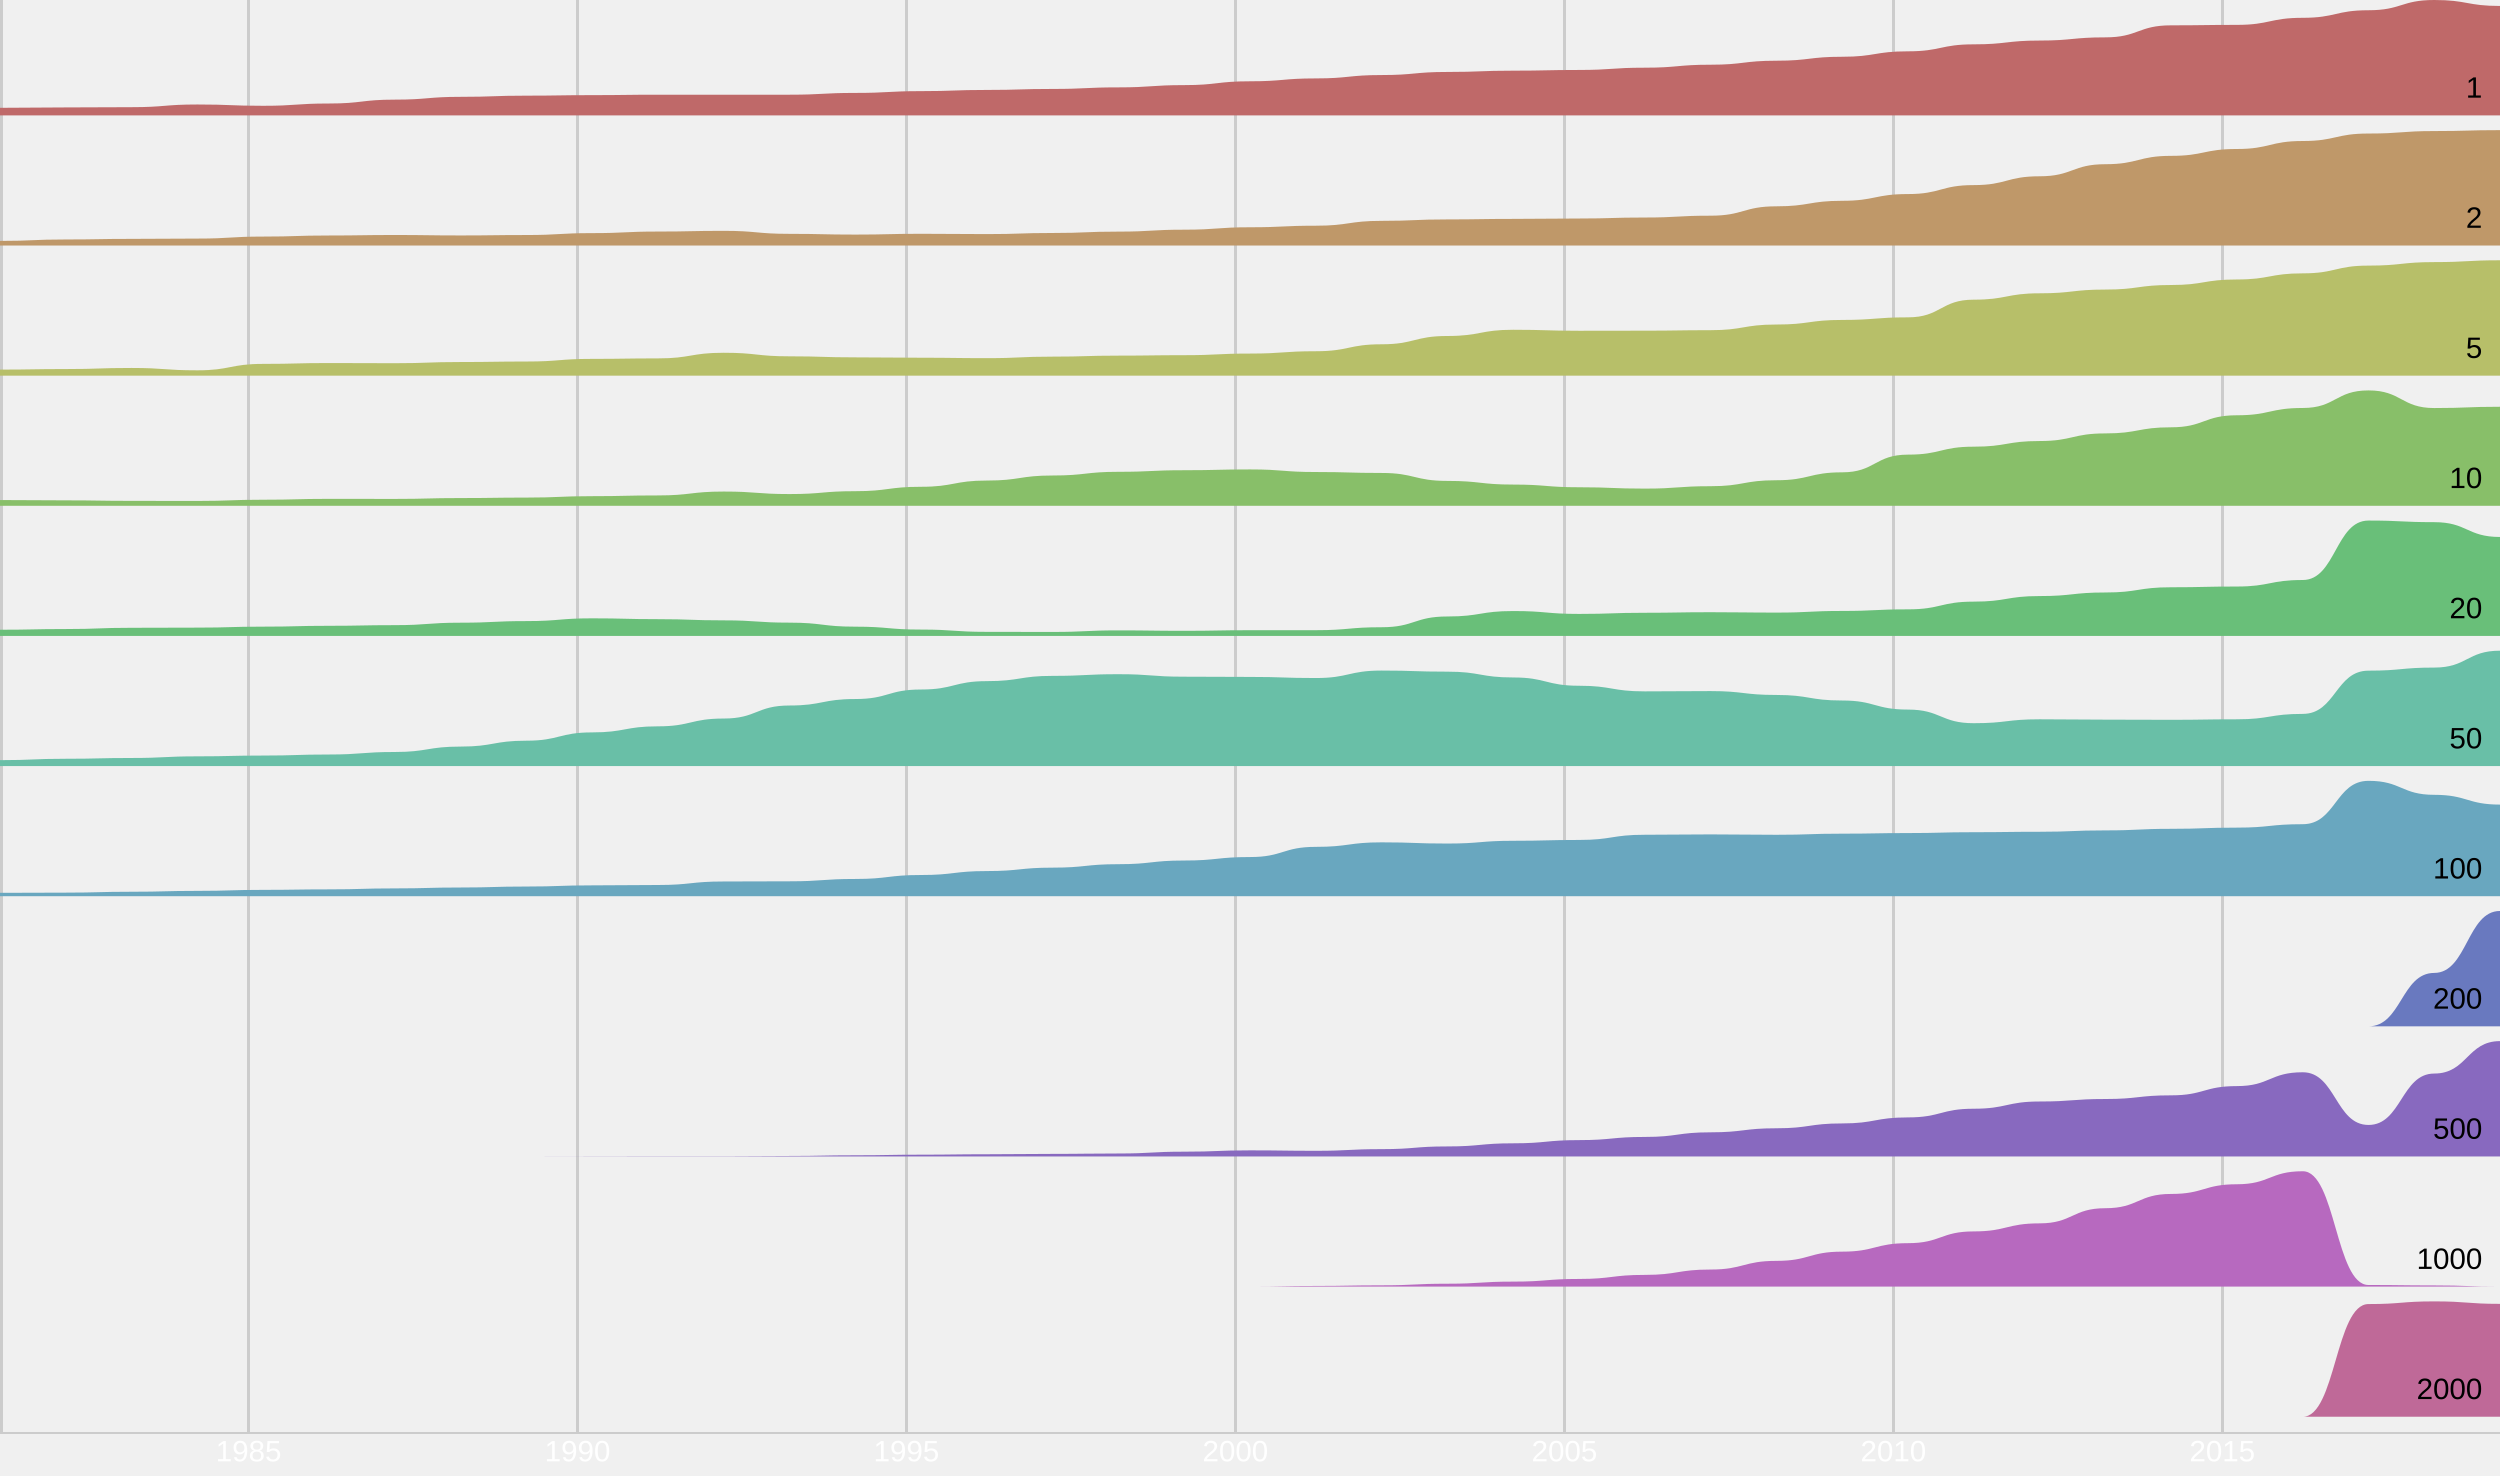
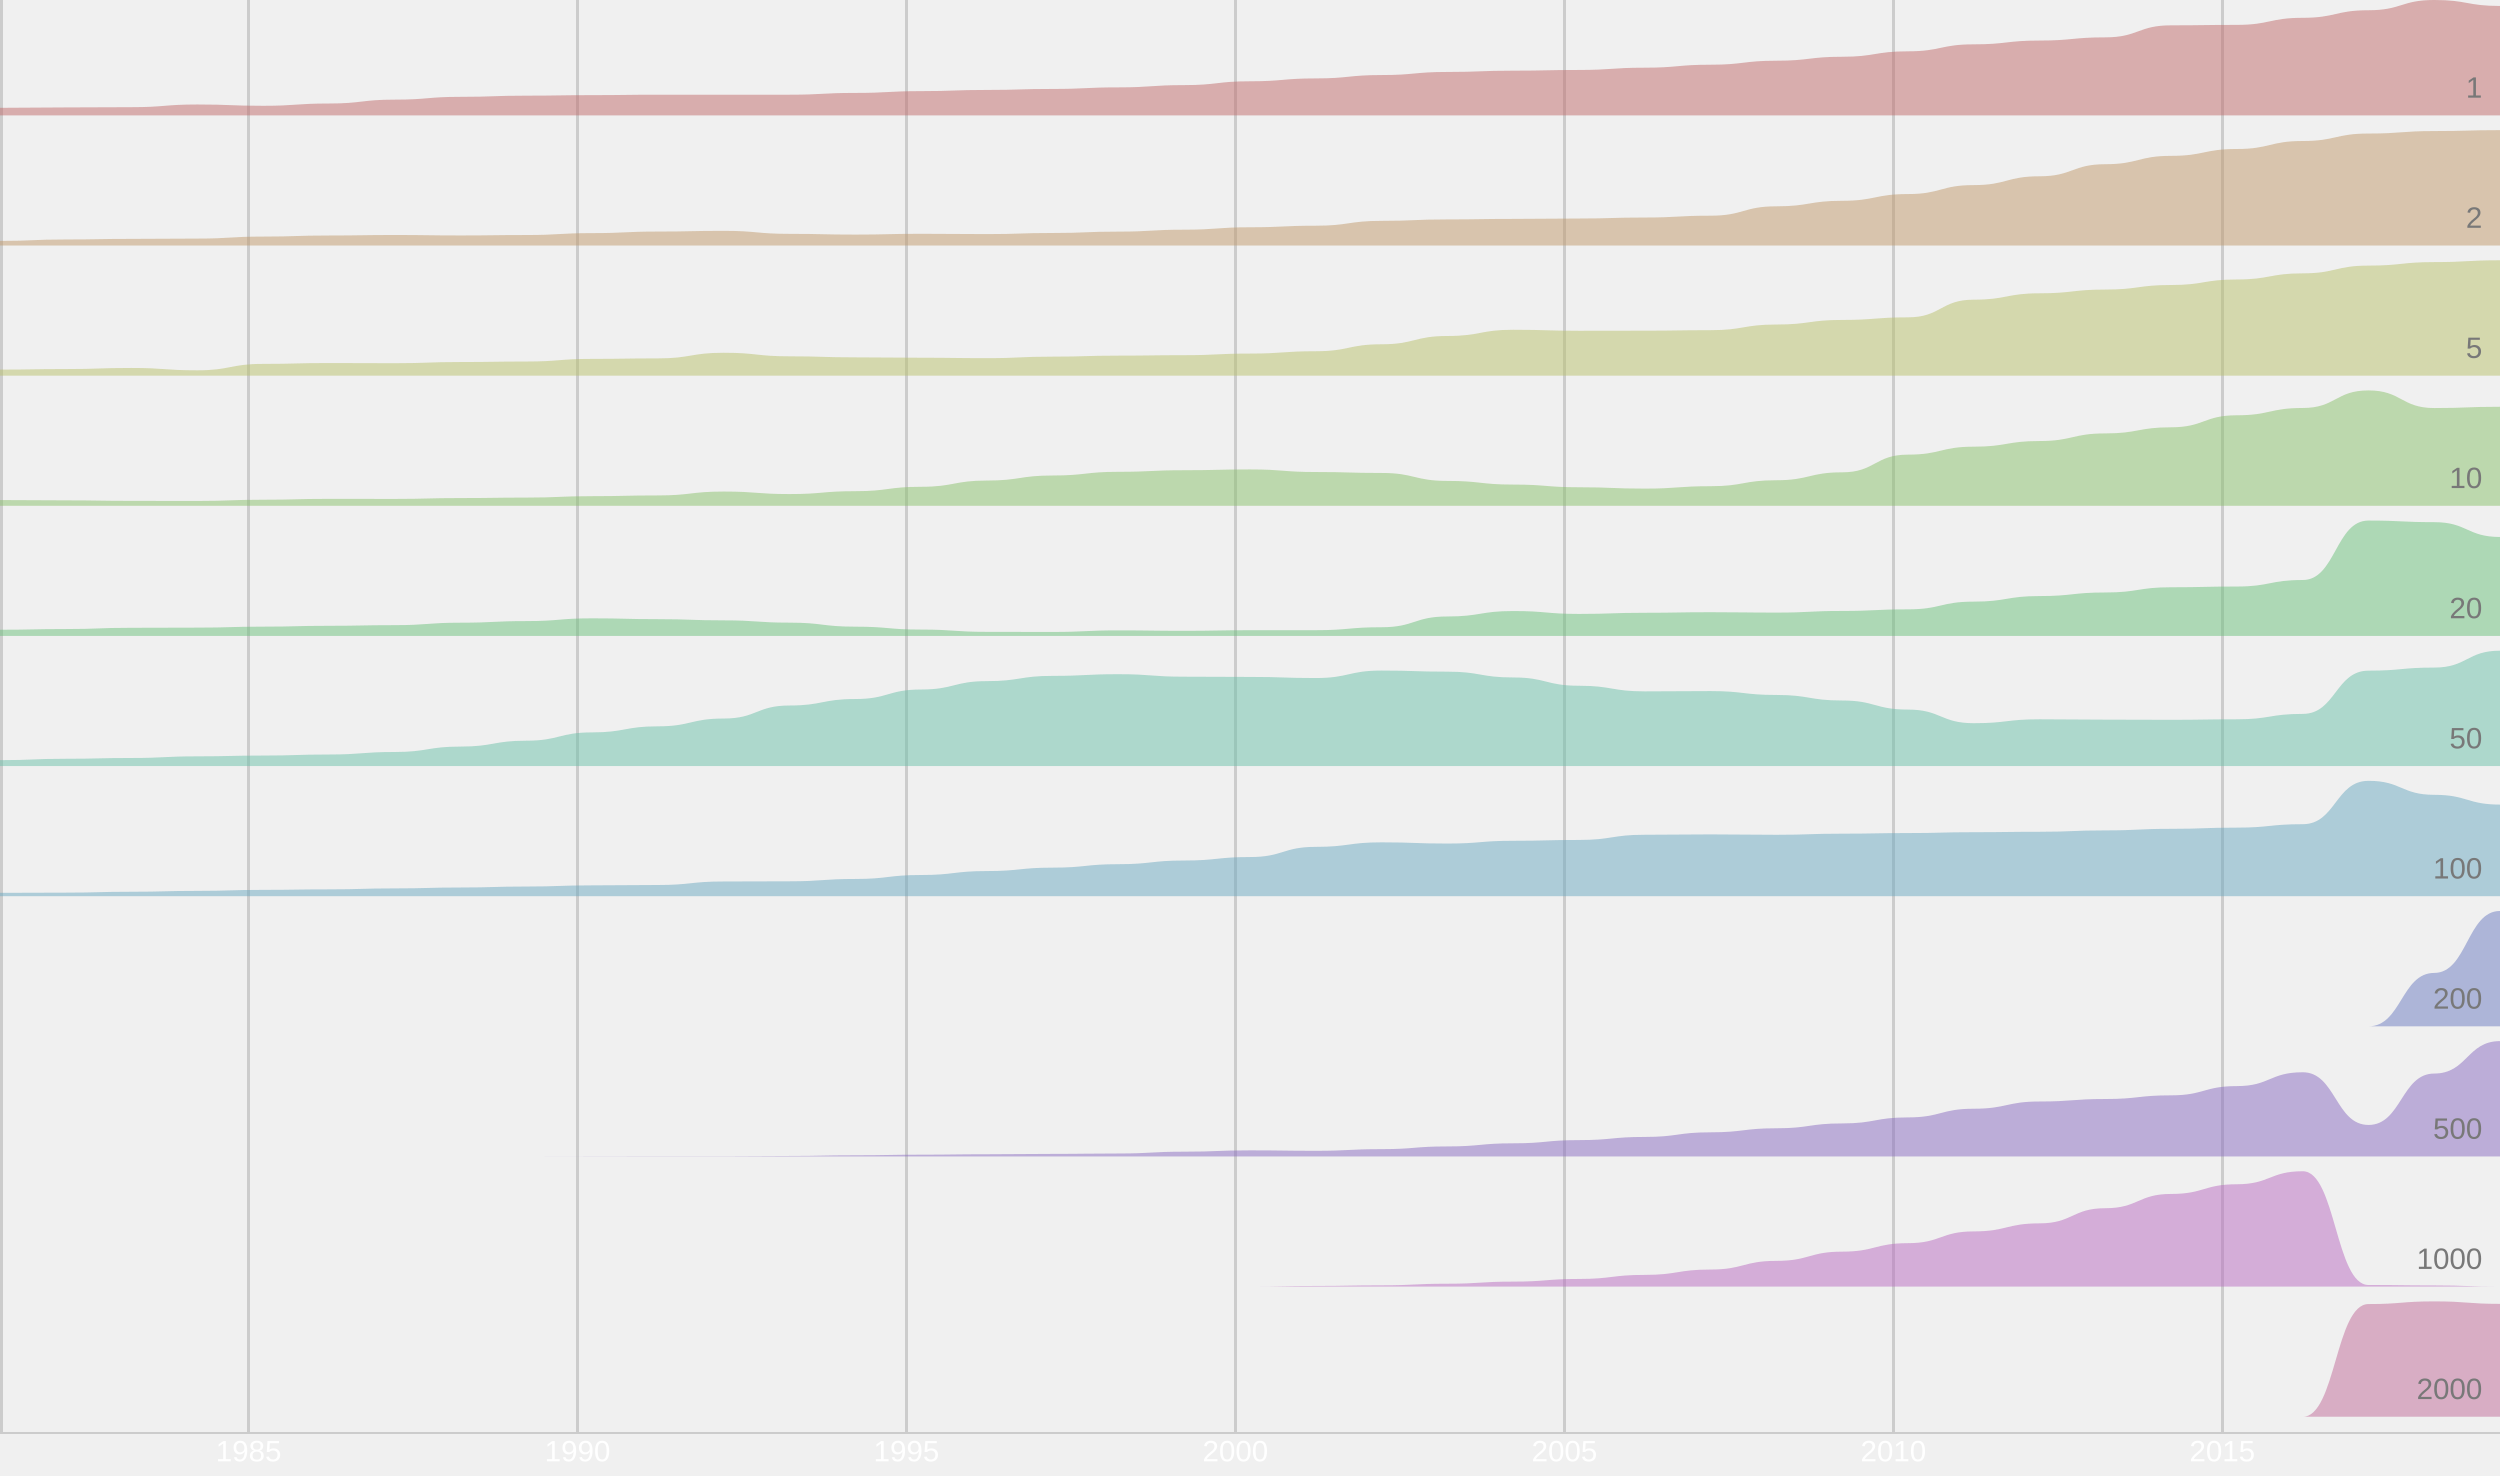
<svg xmlns="http://www.w3.org/2000/svg" width="847" height="500">
+   <style>
+     .flow{
+       opacity: 0.5;
+     }
+     .flow:hover{
+       opacity: 1 !important;
+     }
+   </style>
  <g class="x axis" transform="translate(0,485)" fill="none" font-size="10" font-family="sans-serif" text-anchor="middle" style="stroke-width: 1px; font-size: 10px; font-family: Arial, Helvetica;">
    <path class="domain" stroke="#fff" d="M0.5,-485V0.5H847.5V-485" style="shape-rendering: crispedges; fill: none; stroke: rgb(204, 204, 204);" />
    <g class="tick" opacity="1" transform="translate(84.22966,0)">
      <line stroke="#fff" y2="-485" style="shape-rendering: crispedges; fill: none; stroke: rgb(204, 204, 204);" />
      <text fill="#fff" y="3" dy="0.71em">1985</text>
    </g>
    <g class="tick" opacity="1" transform="translate(195.6658,0)">
      <line stroke="#fff" y2="-485" style="shape-rendering: crispedges; fill: none; stroke: rgb(204, 204, 204);" />
      <text fill="#fff" y="3" dy="0.71em">1990</text>
    </g>
    <g class="tick" opacity="1" transform="translate(307.1019,0)">
      <line stroke="#fff" y2="-485" style="shape-rendering: crispedges; fill: none; stroke: rgb(204, 204, 204);" />
      <text fill="#fff" y="3" dy="0.71em">1995</text>
    </g>
    <g class="tick" opacity="1" transform="translate(418.538,0)">
      <line stroke="#fff" y2="-485" style="shape-rendering: crispedges; fill: none; stroke: rgb(204, 204, 204);" />
      <text fill="#fff" y="3" dy="0.71em">2000</text>
    </g>
    <g class="tick" opacity="1" transform="translate(530.0352,0)">
      <line stroke="#fff" y2="-485" style="shape-rendering: crispedges; fill: none; stroke: rgb(204, 204, 204);" />
      <text fill="#fff" y="3" dy="0.71em">2005</text>
    </g>
    <g class="tick" opacity="1" transform="translate(641.4713,0)">
      <line stroke="#fff" y2="-485" style="shape-rendering: crispedges; fill: none; stroke: rgb(204, 204, 204);" />
      <text fill="#fff" y="3" dy="0.71em">2010</text>
    </g>
    <g class="tick" opacity="1" transform="translate(752.9075,0)">
      <line stroke="#fff" y2="-485" style="shape-rendering: crispedges; fill: none; stroke: rgb(204, 204, 204);" />
      <text fill="#fff" y="3" dy="0.71em">2015</text>
    </g>
  </g>
  <g class="flow" title="1" transform="translate(0,0)">
    <path class="area" d="M0,36.527C11.138,36.527,11.138,36.394,22.275,36.394C33.413,36.394,33.413,36.313,44.55,36.313C55.718,36.313,55.718,35.4,66.886,35.4C78.024,35.4,78.024,35.842,89.161,35.842C100.299,35.842,100.299,35.068,111.436,35.068C122.574,35.068,122.574,33.757,133.711,33.757C144.879,33.757,144.879,32.807,156.047,32.807C167.185,32.807,167.185,32.409,178.322,32.409C189.46,32.409,189.46,32.232,200.597,32.232C211.735,32.232,211.735,32.085,222.872,32.085C234.04,32.085,234.04,32.085,245.208,32.085C256.346,32.085,256.346,32.085,267.483,32.085C278.621,32.085,278.621,31.48,289.758,31.48C300.896,31.48,300.896,30.876,312.033,30.876C323.201,30.876,323.201,30.471,334.369,30.471C345.507,30.471,345.507,30.132,356.644,30.132C367.782,30.132,367.782,29.602,378.919,29.602C390.057,29.602,390.057,28.836,401.194,28.836C412.362,28.836,412.362,27.539,423.531,27.539C434.668,27.539,434.668,26.566,445.806,26.566C456.943,26.566,456.943,25.425,468.081,25.425C479.218,25.425,479.218,24.378,490.356,24.378C501.524,24.378,501.524,23.944,512.692,23.944C523.829,23.944,523.829,23.701,534.967,23.701C546.104,23.701,546.104,22.934,557.242,22.934C568.379,22.934,568.379,21.925,579.517,21.925C590.685,21.925,590.685,20.57,601.853,20.57C612.99,20.57,612.99,19.229,624.128,19.229C635.265,19.229,635.265,17.387,646.403,17.387C657.54,17.387,657.54,15.022,668.678,15.022C679.846,15.022,679.846,13.74,691.014,13.74C702.151,13.74,702.151,12.657,713.289,12.657C724.426,12.657,724.426,8.583,735.564,8.583C746.701,8.583,746.701,8.428,757.839,8.428C769.007,8.428,769.007,6.034,780.175,6.034C791.312,6.034,791.312,3.47,802.45,3.47C813.587,3.47,813.587,0,824.725,0C835.862,0,835.862,2.019,847,2.019L847,39.091C835.862,39.091,835.862,39.091,824.725,39.091C813.587,39.091,813.587,39.091,802.45,39.091C791.312,39.091,791.312,39.091,780.175,39.091C769.007,39.091,769.007,39.091,757.839,39.091C746.701,39.091,746.701,39.091,735.564,39.091C724.426,39.091,724.426,39.091,713.289,39.091C702.151,39.091,702.151,39.091,691.014,39.091C679.846,39.091,679.846,39.091,668.678,39.091C657.54,39.091,657.54,39.091,646.403,39.091C635.265,39.091,635.265,39.091,624.128,39.091C612.99,39.091,612.99,39.091,601.853,39.091C590.685,39.091,590.685,39.091,579.517,39.091C568.379,39.091,568.379,39.091,557.242,39.091C546.104,39.091,546.104,39.091,534.967,39.091C523.829,39.091,523.829,39.091,512.692,39.091C501.524,39.091,501.524,39.091,490.356,39.091C479.218,39.091,479.218,39.091,468.081,39.091C456.943,39.091,456.943,39.091,445.806,39.091C434.668,39.091,434.668,39.091,423.531,39.091C412.362,39.091,412.362,39.091,401.194,39.091C390.057,39.091,390.057,39.091,378.919,39.091C367.782,39.091,367.782,39.091,356.644,39.091C345.507,39.091,345.507,39.091,334.369,39.091C323.201,39.091,323.201,39.091,312.033,39.091C300.896,39.091,300.896,39.091,289.758,39.091C278.621,39.091,278.621,39.091,267.483,39.091C256.346,39.091,256.346,39.091,245.208,39.091C234.04,39.091,234.04,39.091,222.872,39.091C211.735,39.091,211.735,39.091,200.597,39.091C189.46,39.091,189.46,39.091,178.322,39.091C167.185,39.091,167.185,39.091,156.047,39.091C144.879,39.091,144.879,39.091,133.711,39.091C122.574,39.091,122.574,39.091,111.436,39.091C100.299,39.091,100.299,39.091,89.161,39.091C78.024,39.091,78.024,39.091,66.886,39.091C55.718,39.091,55.718,39.091,44.55,39.091C33.413,39.091,33.413,39.091,22.275,39.091C11.138,39.091,11.138,39.091,0,39.091Z" style="fill: rgb(191, 105, 105);" />
    <text x="841" y="33.091" style="font-size: 10px; fill: black; font-family: Arial, Helvetica; text-anchor: end;">1</text>
  </g>
  <g class="flow" title="2" transform="translate(0,44.09091)">
    <path class="area" d="M0,37.529C11.138,37.529,11.138,37.043,22.275,37.043C33.413,37.043,33.413,36.84,44.55,36.84C55.718,36.84,55.718,36.74,66.886,36.74C78.024,36.74,78.024,36.061,89.161,36.061C100.299,36.061,100.299,35.696,111.436,35.696C122.574,35.696,122.574,35.523,133.711,35.523C144.879,35.523,144.879,35.68,156.047,35.68C167.185,35.68,167.185,35.534,178.322,35.534C189.46,35.534,189.46,34.891,200.597,34.891C211.735,34.891,211.735,34.359,222.872,34.359C234.04,34.359,234.04,34.118,245.208,34.118C256.346,34.118,256.346,35.137,267.483,35.137C278.621,35.137,278.621,35.388,289.758,35.388C300.896,35.388,300.896,35.116,312.033,35.116C323.201,35.116,323.201,35.22,334.369,35.22C345.507,35.22,345.507,34.844,356.644,34.844C367.782,34.844,367.782,34.38,378.919,34.38C390.057,34.38,390.057,33.727,401.194,33.727C412.362,33.727,412.362,32.907,423.531,32.907C434.668,32.907,434.668,32.379,445.806,32.379C456.943,32.379,456.943,30.734,468.081,30.734C479.218,30.734,479.218,30.248,490.356,30.248C501.524,30.248,501.524,30.07,512.692,30.07C523.829,30.07,523.829,29.94,534.967,29.94C546.104,29.94,546.104,29.605,557.242,29.605C568.379,29.605,568.379,28.984,579.517,28.984C590.685,28.984,590.685,25.808,601.853,25.808C612.99,25.808,612.99,23.938,624.128,23.938C635.265,23.938,635.265,21.656,646.403,21.656C657.54,21.656,657.54,18.621,668.678,18.621C679.846,18.621,679.846,15.633,691.014,15.633C702.151,15.633,702.151,11.543,713.289,11.543C724.426,11.543,724.426,8.712,735.564,8.712C746.701,8.712,746.701,6.388,757.839,6.388C769.007,6.388,769.007,3.682,780.175,3.682C791.312,3.682,791.312,1.149,802.45,1.149C813.587,1.149,813.587,0.313,824.725,0.313C835.862,0.313,835.862,0,847,0L847,39.091C835.862,39.091,835.862,39.091,824.725,39.091C813.587,39.091,813.587,39.091,802.45,39.091C791.312,39.091,791.312,39.091,780.175,39.091C769.007,39.091,769.007,39.091,757.839,39.091C746.701,39.091,746.701,39.091,735.564,39.091C724.426,39.091,724.426,39.091,713.289,39.091C702.151,39.091,702.151,39.091,691.014,39.091C679.846,39.091,679.846,39.091,668.678,39.091C657.54,39.091,657.54,39.091,646.403,39.091C635.265,39.091,635.265,39.091,624.128,39.091C612.99,39.091,612.99,39.091,601.853,39.091C590.685,39.091,590.685,39.091,579.517,39.091C568.379,39.091,568.379,39.091,557.242,39.091C546.104,39.091,546.104,39.091,534.967,39.091C523.829,39.091,523.829,39.091,512.692,39.091C501.524,39.091,501.524,39.091,490.356,39.091C479.218,39.091,479.218,39.091,468.081,39.091C456.943,39.091,456.943,39.091,445.806,39.091C434.668,39.091,434.668,39.091,423.531,39.091C412.362,39.091,412.362,39.091,401.194,39.091C390.057,39.091,390.057,39.091,378.919,39.091C367.782,39.091,367.782,39.091,356.644,39.091C345.507,39.091,345.507,39.091,334.369,39.091C323.201,39.091,323.201,39.091,312.033,39.091C300.896,39.091,300.896,39.091,289.758,39.091C278.621,39.091,278.621,39.091,267.483,39.091C256.346,39.091,256.346,39.091,245.208,39.091C234.04,39.091,234.04,39.091,222.872,39.091C211.735,39.091,211.735,39.091,200.597,39.091C189.46,39.091,189.46,39.091,178.322,39.091C167.185,39.091,167.185,39.091,156.047,39.091C144.879,39.091,144.879,39.091,133.711,39.091C122.574,39.091,122.574,39.091,111.436,39.091C100.299,39.091,100.299,39.091,89.161,39.091C78.024,39.091,78.024,39.091,66.886,39.091C55.718,39.091,55.718,39.091,44.55,39.091C33.413,39.091,33.413,39.091,22.275,39.091C11.138,39.091,11.138,39.091,0,39.091Z" style="fill: rgb(191, 152, 105);" />
    <text x="841" y="33.091" style="font-size: 10px; fill: black; font-family: Arial, Helvetica; text-anchor: end;">2</text>
  </g>
  <g class="flow" title="5" transform="translate(0,88.18182)">
    <path class="area" d="M0,37.042C11.138,37.042,11.138,36.854,22.275,36.854C33.413,36.854,33.413,36.483,44.55,36.483C55.718,36.483,55.718,37.281,66.886,37.281C78.024,37.281,78.024,35.103,89.161,35.103C100.299,35.103,100.299,34.815,111.436,34.815C122.574,34.815,122.574,34.876,133.711,34.876C144.879,34.876,144.879,34.472,156.047,34.472C167.185,34.472,167.185,34.301,178.322,34.301C189.46,34.301,189.46,33.406,200.597,33.406C211.735,33.406,211.735,33.241,222.872,33.241C234.04,33.241,234.04,31.334,245.208,31.334C256.346,31.334,256.346,32.54,267.483,32.54C278.621,32.54,278.621,32.892,289.758,32.892C300.896,32.892,300.896,33.015,312.033,33.015C323.201,33.015,323.201,33.163,334.369,33.163C345.507,33.163,345.507,32.646,356.644,32.646C367.782,32.646,367.782,32.307,378.919,32.307C390.057,32.307,390.057,32.155,401.194,32.155C412.362,32.155,412.362,31.606,423.531,31.606C434.668,31.606,434.668,30.817,445.806,30.817C456.943,30.817,456.943,28.461,468.081,28.461C479.218,28.461,479.218,25.652,490.356,25.652C501.524,25.652,501.524,23.542,512.692,23.542C523.829,23.542,523.829,23.884,534.967,23.884C546.104,23.884,546.104,23.852,557.242,23.852C568.379,23.852,568.379,23.684,579.517,23.684C590.685,23.684,590.685,21.767,601.853,21.767C612.99,21.767,612.99,20.213,624.128,20.213C635.265,20.213,635.265,19.334,646.403,19.334C657.54,19.334,657.54,13.348,668.678,13.348C679.846,13.348,679.846,11.189,691.014,11.189C702.151,11.189,702.151,9.922,713.289,9.922C724.426,9.922,724.426,8.377,735.564,8.377C746.701,8.377,746.701,6.506,757.839,6.506C769.007,6.506,769.007,4.428,780.175,4.428C791.312,4.428,791.312,1.807,802.45,1.807C813.587,1.807,813.587,0.617,824.725,0.617C835.862,0.617,835.862,0,847,0L847,39.091C835.862,39.091,835.862,39.091,824.725,39.091C813.587,39.091,813.587,39.091,802.45,39.091C791.312,39.091,791.312,39.091,780.175,39.091C769.007,39.091,769.007,39.091,757.839,39.091C746.701,39.091,746.701,39.091,735.564,39.091C724.426,39.091,724.426,39.091,713.289,39.091C702.151,39.091,702.151,39.091,691.014,39.091C679.846,39.091,679.846,39.091,668.678,39.091C657.54,39.091,657.54,39.091,646.403,39.091C635.265,39.091,635.265,39.091,624.128,39.091C612.99,39.091,612.99,39.091,601.853,39.091C590.685,39.091,590.685,39.091,579.517,39.091C568.379,39.091,568.379,39.091,557.242,39.091C546.104,39.091,546.104,39.091,534.967,39.091C523.829,39.091,523.829,39.091,512.692,39.091C501.524,39.091,501.524,39.091,490.356,39.091C479.218,39.091,479.218,39.091,468.081,39.091C456.943,39.091,456.943,39.091,445.806,39.091C434.668,39.091,434.668,39.091,423.531,39.091C412.362,39.091,412.362,39.091,401.194,39.091C390.057,39.091,390.057,39.091,378.919,39.091C367.782,39.091,367.782,39.091,356.644,39.091C345.507,39.091,345.507,39.091,334.369,39.091C323.201,39.091,323.201,39.091,312.033,39.091C300.896,39.091,300.896,39.091,289.758,39.091C278.621,39.091,278.621,39.091,267.483,39.091C256.346,39.091,256.346,39.091,245.208,39.091C234.04,39.091,234.04,39.091,222.872,39.091C211.735,39.091,211.735,39.091,200.597,39.091C189.46,39.091,189.46,39.091,178.322,39.091C167.185,39.091,167.185,39.091,156.047,39.091C144.879,39.091,144.879,39.091,133.711,39.091C122.574,39.091,122.574,39.091,111.436,39.091C100.299,39.091,100.299,39.091,89.161,39.091C78.024,39.091,78.024,39.091,66.886,39.091C55.718,39.091,55.718,39.091,44.55,39.091C33.413,39.091,33.413,39.091,22.275,39.091C11.138,39.091,11.138,39.091,0,39.091Z" style="fill: rgb(183, 191, 105);" />
    <text x="841" y="33.091" style="font-size: 10px; fill: black; font-family: Arial, Helvetica; text-anchor: end;">5</text>
  </g>
  <g class="flow" title="10" transform="translate(0,132.2727)">
    <path class="area" d="M0,37.145C11.138,37.145,11.138,37.244,22.275,37.244C33.413,37.244,33.413,37.423,44.55,37.423C55.718,37.423,55.718,37.449,66.886,37.449C78.024,37.449,78.024,37.034,89.161,37.034C100.299,37.034,100.299,36.738,111.436,36.738C122.574,36.738,122.574,36.762,133.711,36.762C144.879,36.762,144.879,36.47,156.047,36.47C167.185,36.47,167.185,36.311,178.322,36.311C189.46,36.311,189.46,35.83,200.597,35.83C211.735,35.83,211.735,35.579,222.872,35.579C234.04,35.579,234.04,34.265,245.208,34.265C256.346,34.265,256.346,35.115,267.483,35.115C278.621,35.115,278.621,34.142,289.758,34.142C300.896,34.142,300.896,32.649,312.033,32.649C323.201,32.649,323.201,30.538,334.369,30.538C345.507,30.538,345.507,28.827,356.644,28.827C367.782,28.827,367.782,27.575,378.919,27.575C390.057,27.575,390.057,27.039,401.194,27.039C412.362,27.039,412.362,26.768,423.531,26.768C434.668,26.768,434.668,27.646,445.806,27.646C456.943,27.646,456.943,27.968,468.081,27.968C479.218,27.968,479.218,30.659,490.356,30.659C501.524,30.659,501.524,31.9,512.692,31.9C523.829,31.9,523.829,32.81,534.967,32.81C546.104,32.81,546.104,33.27,557.242,33.27C568.379,33.27,568.379,32.453,579.517,32.453C590.685,32.453,590.685,30.432,601.853,30.432C612.99,30.432,612.99,27.751,624.128,27.751C635.265,27.751,635.265,21.755,646.403,21.755C657.54,21.755,657.54,19.062,668.678,19.062C679.846,19.062,679.846,17.148,691.014,17.148C702.151,17.148,702.151,14.565,713.289,14.565C724.426,14.565,724.426,12.496,735.564,12.496C746.701,12.496,746.701,8.423,757.839,8.423C769.007,8.423,769.007,5.952,780.175,5.952C791.312,5.952,791.312,0,802.45,0C813.587,0,813.587,5.974,824.725,5.974C835.862,5.974,835.862,5.537,847,5.537L847,39.091C835.862,39.091,835.862,39.091,824.725,39.091C813.587,39.091,813.587,39.091,802.45,39.091C791.312,39.091,791.312,39.091,780.175,39.091C769.007,39.091,769.007,39.091,757.839,39.091C746.701,39.091,746.701,39.091,735.564,39.091C724.426,39.091,724.426,39.091,713.289,39.091C702.151,39.091,702.151,39.091,691.014,39.091C679.846,39.091,679.846,39.091,668.678,39.091C657.54,39.091,657.54,39.091,646.403,39.091C635.265,39.091,635.265,39.091,624.128,39.091C612.99,39.091,612.99,39.091,601.853,39.091C590.685,39.091,590.685,39.091,579.517,39.091C568.379,39.091,568.379,39.091,557.242,39.091C546.104,39.091,546.104,39.091,534.967,39.091C523.829,39.091,523.829,39.091,512.692,39.091C501.524,39.091,501.524,39.091,490.356,39.091C479.218,39.091,479.218,39.091,468.081,39.091C456.943,39.091,456.943,39.091,445.806,39.091C434.668,39.091,434.668,39.091,423.531,39.091C412.362,39.091,412.362,39.091,401.194,39.091C390.057,39.091,390.057,39.091,378.919,39.091C367.782,39.091,367.782,39.091,356.644,39.091C345.507,39.091,345.507,39.091,334.369,39.091C323.201,39.091,323.201,39.091,312.033,39.091C300.896,39.091,300.896,39.091,289.758,39.091C278.621,39.091,278.621,39.091,267.483,39.091C256.346,39.091,256.346,39.091,245.208,39.091C234.04,39.091,234.04,39.091,222.872,39.091C211.735,39.091,211.735,39.091,200.597,39.091C189.46,39.091,189.46,39.091,178.322,39.091C167.185,39.091,167.185,39.091,156.047,39.091C144.879,39.091,144.879,39.091,133.711,39.091C122.574,39.091,122.574,39.091,111.436,39.091C100.299,39.091,100.299,39.091,89.161,39.091C78.024,39.091,78.024,39.091,66.886,39.091C55.718,39.091,55.718,39.091,44.55,39.091C33.413,39.091,33.413,39.091,22.275,39.091C11.138,39.091,11.138,39.091,0,39.091Z" style="fill: rgb(136, 191, 105);" />
    <text x="841" y="33.091" style="font-size: 10px; fill: black; font-family: Arial, Helvetica; text-anchor: end;">10</text>
  </g>
  <g class="flow" title="20" transform="translate(0,176.3636)">
    <path class="area" d="M0,36.993C11.138,36.993,11.138,36.755,22.275,36.755C33.413,36.755,33.413,36.333,44.55,36.333C55.718,36.333,55.718,36.276,66.886,36.276C78.024,36.276,78.024,35.943,89.161,35.943C100.299,35.943,100.299,35.658,111.436,35.658C122.574,35.658,122.574,35.437,133.711,35.437C144.879,35.437,144.879,34.606,156.047,34.606C167.185,34.606,167.185,34.063,178.322,34.063C189.46,34.063,189.46,33.126,200.597,33.126C211.735,33.126,211.735,33.411,222.872,33.411C234.04,33.411,234.04,33.813,245.208,33.813C256.346,33.813,256.346,34.588,267.483,34.588C278.621,34.588,278.621,35.952,289.758,35.952C300.896,35.952,300.896,36.936,312.033,36.936C323.201,36.936,323.201,37.709,334.369,37.709C345.507,37.709,345.507,37.738,356.644,37.738C367.782,37.738,367.782,37.207,378.919,37.207C390.057,37.207,390.057,37.361,401.194,37.361C412.362,37.361,412.362,37.147,423.531,37.147C434.668,37.147,434.668,37.144,445.806,37.144C456.943,37.144,456.943,36.145,468.081,36.145C479.218,36.145,479.218,32.5,490.356,32.5C501.524,32.5,501.524,30.657,512.692,30.657C523.829,30.657,523.829,31.633,534.967,31.633C546.104,31.633,546.104,31.246,557.242,31.246C568.379,31.246,568.379,31.051,579.517,31.051C590.685,31.051,590.685,31.186,601.853,31.186C612.99,31.186,612.99,30.626,624.128,30.626C635.265,30.626,635.265,30.084,646.403,30.084C657.54,30.084,657.54,27.469,668.678,27.469C679.846,27.469,679.846,25.583,691.014,25.583C702.151,25.583,702.151,24.37,713.289,24.37C724.426,24.37,724.426,22.602,735.564,22.602C746.701,22.602,746.701,22.352,757.839,22.352C769.007,22.352,769.007,20.143,780.175,20.143C791.312,20.143,791.312,0,802.45,0C813.587,0,813.587,0.545,824.725,0.545C835.862,0.545,835.862,5.561,847,5.561L847,39.091C835.862,39.091,835.862,39.091,824.725,39.091C813.587,39.091,813.587,39.091,802.45,39.091C791.312,39.091,791.312,39.091,780.175,39.091C769.007,39.091,769.007,39.091,757.839,39.091C746.701,39.091,746.701,39.091,735.564,39.091C724.426,39.091,724.426,39.091,713.289,39.091C702.151,39.091,702.151,39.091,691.014,39.091C679.846,39.091,679.846,39.091,668.678,39.091C657.54,39.091,657.54,39.091,646.403,39.091C635.265,39.091,635.265,39.091,624.128,39.091C612.99,39.091,612.99,39.091,601.853,39.091C590.685,39.091,590.685,39.091,579.517,39.091C568.379,39.091,568.379,39.091,557.242,39.091C546.104,39.091,546.104,39.091,534.967,39.091C523.829,39.091,523.829,39.091,512.692,39.091C501.524,39.091,501.524,39.091,490.356,39.091C479.218,39.091,479.218,39.091,468.081,39.091C456.943,39.091,456.943,39.091,445.806,39.091C434.668,39.091,434.668,39.091,423.531,39.091C412.362,39.091,412.362,39.091,401.194,39.091C390.057,39.091,390.057,39.091,378.919,39.091C367.782,39.091,367.782,39.091,356.644,39.091C345.507,39.091,345.507,39.091,334.369,39.091C323.201,39.091,323.201,39.091,312.033,39.091C300.896,39.091,300.896,39.091,289.758,39.091C278.621,39.091,278.621,39.091,267.483,39.091C256.346,39.091,256.346,39.091,245.208,39.091C234.04,39.091,234.04,39.091,222.872,39.091C211.735,39.091,211.735,39.091,200.597,39.091C189.46,39.091,189.46,39.091,178.322,39.091C167.185,39.091,167.185,39.091,156.047,39.091C144.879,39.091,144.879,39.091,133.711,39.091C122.574,39.091,122.574,39.091,111.436,39.091C100.299,39.091,100.299,39.091,89.161,39.091C78.024,39.091,78.024,39.091,66.886,39.091C55.718,39.091,55.718,39.091,44.55,39.091C33.413,39.091,33.413,39.091,22.275,39.091C11.138,39.091,11.138,39.091,0,39.091Z" style="fill: rgb(105, 191, 121);" />
    <text x="841" y="33.091" style="font-size: 10px; fill: black; font-family: Arial, Helvetica; text-anchor: end;">20</text>
  </g>
  <g class="flow" title="50" transform="translate(0,220.4545)">
    <path class="area" d="M0,37.086C11.138,37.086,11.138,36.615,22.275,36.615C33.413,36.615,33.413,36.349,44.55,36.349C55.718,36.349,55.718,35.795,66.886,35.795C78.024,35.795,78.024,35.528,89.161,35.528C100.299,35.528,100.299,35.173,111.436,35.173C122.574,35.173,122.574,34.322,133.711,34.322C144.879,34.322,144.879,32.486,156.047,32.486C167.185,32.486,167.185,30.493,178.322,30.493C189.46,30.493,189.46,27.681,200.597,27.681C211.735,27.681,211.735,25.628,222.872,25.628C234.04,25.628,234.04,22.985,245.208,22.985C256.346,22.985,256.346,18.57,267.483,18.57C278.621,18.57,278.621,16.376,289.758,16.376C300.896,16.376,300.896,13.152,312.033,13.152C323.201,13.152,323.201,10.315,334.369,10.315C345.507,10.315,345.507,8.53,356.644,8.53C367.782,8.53,367.782,7.964,378.919,7.964C390.057,7.964,390.057,8.809,401.194,8.809C412.362,8.809,412.362,8.887,423.531,8.887C434.668,8.887,434.668,9.261,445.806,9.261C456.943,9.261,456.943,6.732,468.081,6.732C479.218,6.732,479.218,7.104,490.356,7.104C501.524,7.104,501.524,9.071,512.692,9.071C523.829,9.071,523.829,11.876,534.967,11.876C546.104,11.876,546.104,13.784,557.242,13.784C568.379,13.784,568.379,13.685,579.517,13.685C590.685,13.685,590.685,14.997,601.853,14.997C612.99,14.997,612.99,16.876,624.128,16.876C635.265,16.876,635.265,19.951,646.403,19.951C657.54,19.951,657.54,24.566,668.678,24.566C679.846,24.566,679.846,23.241,691.014,23.241C702.151,23.241,702.151,23.362,713.289,23.362C724.426,23.362,724.426,23.419,735.564,23.419C746.701,23.419,746.701,23.243,757.839,23.243C769.007,23.243,769.007,21.412,780.175,21.412C791.312,21.412,791.312,6.765,802.45,6.765C813.587,6.765,813.587,5.719,824.725,5.719C835.862,5.719,835.862,0,847,0L847,39.091C835.862,39.091,835.862,39.091,824.725,39.091C813.587,39.091,813.587,39.091,802.45,39.091C791.312,39.091,791.312,39.091,780.175,39.091C769.007,39.091,769.007,39.091,757.839,39.091C746.701,39.091,746.701,39.091,735.564,39.091C724.426,39.091,724.426,39.091,713.289,39.091C702.151,39.091,702.151,39.091,691.014,39.091C679.846,39.091,679.846,39.091,668.678,39.091C657.54,39.091,657.54,39.091,646.403,39.091C635.265,39.091,635.265,39.091,624.128,39.091C612.99,39.091,612.99,39.091,601.853,39.091C590.685,39.091,590.685,39.091,579.517,39.091C568.379,39.091,568.379,39.091,557.242,39.091C546.104,39.091,546.104,39.091,534.967,39.091C523.829,39.091,523.829,39.091,512.692,39.091C501.524,39.091,501.524,39.091,490.356,39.091C479.218,39.091,479.218,39.091,468.081,39.091C456.943,39.091,456.943,39.091,445.806,39.091C434.668,39.091,434.668,39.091,423.531,39.091C412.362,39.091,412.362,39.091,401.194,39.091C390.057,39.091,390.057,39.091,378.919,39.091C367.782,39.091,367.782,39.091,356.644,39.091C345.507,39.091,345.507,39.091,334.369,39.091C323.201,39.091,323.201,39.091,312.033,39.091C300.896,39.091,300.896,39.091,289.758,39.091C278.621,39.091,278.621,39.091,267.483,39.091C256.346,39.091,256.346,39.091,245.208,39.091C234.04,39.091,234.04,39.091,222.872,39.091C211.735,39.091,211.735,39.091,200.597,39.091C189.46,39.091,189.46,39.091,178.322,39.091C167.185,39.091,167.185,39.091,156.047,39.091C144.879,39.091,144.879,39.091,133.711,39.091C122.574,39.091,122.574,39.091,111.436,39.091C100.299,39.091,100.299,39.091,89.161,39.091C78.024,39.091,78.024,39.091,66.886,39.091C55.718,39.091,55.718,39.091,44.55,39.091C33.413,39.091,33.413,39.091,22.275,39.091C11.138,39.091,11.138,39.091,0,39.091Z" style="fill: rgb(105, 191, 167);" />
    <text x="841" y="33.091" style="font-size: 10px; fill: black; font-family: Arial, Helvetica; text-anchor: end;">50</text>
  </g>
  <g class="flow" title="100" transform="translate(0,264.5455)">
    <path class="area" d="M0,37.946C11.138,37.946,11.138,37.88,22.275,37.88C33.413,37.88,33.413,37.579,44.55,37.579C55.718,37.579,55.718,37.283,66.886,37.283C78.024,37.283,78.024,36.941,89.161,36.941C100.299,36.941,100.299,36.769,111.436,36.769C122.574,36.769,122.574,36.444,133.711,36.444C144.879,36.444,144.879,36.141,156.047,36.141C167.185,36.141,167.185,35.811,178.322,35.811C189.46,35.811,189.46,35.414,200.597,35.414C211.735,35.414,211.735,35.292,222.872,35.292C234.04,35.292,234.04,34.102,245.208,34.102C256.346,34.102,256.346,34.04,267.483,34.04C278.621,34.04,278.621,33.248,289.758,33.248C300.896,33.248,300.896,31.907,312.033,31.907C323.201,31.907,323.201,30.57,334.369,30.57C345.507,30.57,345.507,29.411,356.644,29.411C367.782,29.411,367.782,28.242,378.919,28.242C390.057,28.242,390.057,26.999,401.194,26.999C412.362,26.999,412.362,25.819,423.531,25.819C434.668,25.819,434.668,22.369,445.806,22.369C456.943,22.369,456.943,20.838,468.081,20.838C479.218,20.838,479.218,21.249,490.356,21.249C501.524,21.249,501.524,20.312,512.692,20.312C523.829,20.312,523.829,20.028,534.967,20.028C546.104,20.028,546.104,18.272,557.242,18.272C568.379,18.272,568.379,18.147,579.517,18.147C590.685,18.147,590.685,18.281,601.853,18.281C612.99,18.281,612.99,17.902,624.128,17.902C635.265,17.902,635.265,17.696,646.403,17.696C657.54,17.696,657.54,17.405,668.678,17.405C679.846,17.405,679.846,17.259,691.014,17.259C702.151,17.259,702.151,16.792,713.289,16.792C724.426,16.792,724.426,16.26,735.564,16.26C746.701,16.26,746.701,15.855,757.839,15.855C769.007,15.855,769.007,14.693,780.175,14.693C791.312,14.693,791.312,0,802.45,0C813.587,0,813.587,4.74,824.725,4.74C835.862,4.74,835.862,8.051,847,8.051L847,39.091C835.862,39.091,835.862,39.091,824.725,39.091C813.587,39.091,813.587,39.091,802.45,39.091C791.312,39.091,791.312,39.091,780.175,39.091C769.007,39.091,769.007,39.091,757.839,39.091C746.701,39.091,746.701,39.091,735.564,39.091C724.426,39.091,724.426,39.091,713.289,39.091C702.151,39.091,702.151,39.091,691.014,39.091C679.846,39.091,679.846,39.091,668.678,39.091C657.54,39.091,657.54,39.091,646.403,39.091C635.265,39.091,635.265,39.091,624.128,39.091C612.99,39.091,612.99,39.091,601.853,39.091C590.685,39.091,590.685,39.091,579.517,39.091C568.379,39.091,568.379,39.091,557.242,39.091C546.104,39.091,546.104,39.091,534.967,39.091C523.829,39.091,523.829,39.091,512.692,39.091C501.524,39.091,501.524,39.091,490.356,39.091C479.218,39.091,479.218,39.091,468.081,39.091C456.943,39.091,456.943,39.091,445.806,39.091C434.668,39.091,434.668,39.091,423.531,39.091C412.362,39.091,412.362,39.091,401.194,39.091C390.057,39.091,390.057,39.091,378.919,39.091C367.782,39.091,367.782,39.091,356.644,39.091C345.507,39.091,345.507,39.091,334.369,39.091C323.201,39.091,323.201,39.091,312.033,39.091C300.896,39.091,300.896,39.091,289.758,39.091C278.621,39.091,278.621,39.091,267.483,39.091C256.346,39.091,256.346,39.091,245.208,39.091C234.04,39.091,234.04,39.091,222.872,39.091C211.735,39.091,211.735,39.091,200.597,39.091C189.46,39.091,189.46,39.091,178.322,39.091C167.185,39.091,167.185,39.091,156.047,39.091C144.879,39.091,144.879,39.091,133.711,39.091C122.574,39.091,122.574,39.091,111.436,39.091C100.299,39.091,100.299,39.091,89.161,39.091C78.024,39.091,78.024,39.091,66.886,39.091C55.718,39.091,55.718,39.091,44.55,39.091C33.413,39.091,33.413,39.091,22.275,39.091C11.138,39.091,11.138,39.091,0,39.091Z" style="fill: rgb(105, 167, 191);" />
    <text x="841" y="33.091" style="font-size: 10px; fill: black; font-family: Arial, Helvetica; text-anchor: end;">100</text>
  </g>
  <g class="flow" title="200" transform="translate(0,308.6364)">
    <path class="area" d="M0,39.091C11.138,39.091,11.138,39.091,22.275,39.091C33.413,39.091,33.413,39.091,44.55,39.091C55.718,39.091,55.718,39.091,66.886,39.091C78.024,39.091,78.024,39.091,89.161,39.091C100.299,39.091,100.299,39.091,111.436,39.091C122.574,39.091,122.574,39.091,133.711,39.091C144.879,39.091,144.879,39.091,156.047,39.091C167.185,39.091,167.185,39.091,178.322,39.091C189.46,39.091,189.46,39.091,200.597,39.091C211.735,39.091,211.735,39.091,222.872,39.091C234.04,39.091,234.04,39.091,245.208,39.091C256.346,39.091,256.346,39.091,267.483,39.091C278.621,39.091,278.621,39.091,289.758,39.091C300.896,39.091,300.896,39.091,312.033,39.091C323.201,39.091,323.201,39.091,334.369,39.091C345.507,39.091,345.507,39.091,356.644,39.091C367.782,39.091,367.782,39.091,378.919,39.091C390.057,39.091,390.057,39.091,401.194,39.091C412.362,39.091,412.362,39.091,423.531,39.091C434.668,39.091,434.668,39.091,445.806,39.091C456.943,39.091,456.943,39.091,468.081,39.091C479.218,39.091,479.218,39.091,490.356,39.091C501.524,39.091,501.524,39.091,512.692,39.091C523.829,39.091,523.829,39.091,534.967,39.091C546.104,39.091,546.104,39.091,557.242,39.091C568.379,39.091,568.379,39.091,579.517,39.091C590.685,39.091,590.685,39.091,601.853,39.091C612.99,39.091,612.99,39.091,624.128,39.091C635.265,39.091,635.265,39.091,646.403,39.091C657.54,39.091,657.54,39.091,668.678,39.091C679.846,39.091,679.846,39.091,691.014,39.091C702.151,39.091,702.151,39.091,713.289,39.091C724.426,39.091,724.426,39.091,735.564,39.091C746.701,39.091,746.701,39.091,757.839,39.091C769.007,39.091,769.007,39.091,780.175,39.091C791.312,39.091,791.312,39.091,802.45,39.091C813.587,39.091,813.587,20.988,824.725,20.988C835.862,20.988,835.862,0,847,0L847,39.091C835.862,39.091,835.862,39.091,824.725,39.091C813.587,39.091,813.587,39.091,802.45,39.091C791.312,39.091,791.312,39.091,780.175,39.091C769.007,39.091,769.007,39.091,757.839,39.091C746.701,39.091,746.701,39.091,735.564,39.091C724.426,39.091,724.426,39.091,713.289,39.091C702.151,39.091,702.151,39.091,691.014,39.091C679.846,39.091,679.846,39.091,668.678,39.091C657.54,39.091,657.54,39.091,646.403,39.091C635.265,39.091,635.265,39.091,624.128,39.091C612.99,39.091,612.99,39.091,601.853,39.091C590.685,39.091,590.685,39.091,579.517,39.091C568.379,39.091,568.379,39.091,557.242,39.091C546.104,39.091,546.104,39.091,534.967,39.091C523.829,39.091,523.829,39.091,512.692,39.091C501.524,39.091,501.524,39.091,490.356,39.091C479.218,39.091,479.218,39.091,468.081,39.091C456.943,39.091,456.943,39.091,445.806,39.091C434.668,39.091,434.668,39.091,423.531,39.091C412.362,39.091,412.362,39.091,401.194,39.091C390.057,39.091,390.057,39.091,378.919,39.091C367.782,39.091,367.782,39.091,356.644,39.091C345.507,39.091,345.507,39.091,334.369,39.091C323.201,39.091,323.201,39.091,312.033,39.091C300.896,39.091,300.896,39.091,289.758,39.091C278.621,39.091,278.621,39.091,267.483,39.091C256.346,39.091,256.346,39.091,245.208,39.091C234.04,39.091,234.04,39.091,222.872,39.091C211.735,39.091,211.735,39.091,200.597,39.091C189.46,39.091,189.46,39.091,178.322,39.091C167.185,39.091,167.185,39.091,156.047,39.091C144.879,39.091,144.879,39.091,133.711,39.091C122.574,39.091,122.574,39.091,111.436,39.091C100.299,39.091,100.299,39.091,89.161,39.091C78.024,39.091,78.024,39.091,66.886,39.091C55.718,39.091,55.718,39.091,44.55,39.091C33.413,39.091,33.413,39.091,22.275,39.091C11.138,39.091,11.138,39.091,0,39.091Z" style="fill: rgb(105, 121, 191);" />
    <text x="841" y="33.091" style="font-size: 10px; fill: black; font-family: Arial, Helvetica; text-anchor: end;">200</text>
  </g>
  <g class="flow" title="500" transform="translate(0,352.7273)">
    <path class="area" d="M0,39.091C11.138,39.091,11.138,39.091,22.275,39.091C33.413,39.091,33.413,39.091,44.55,39.091C55.718,39.091,55.718,39.091,66.886,39.091C78.024,39.091,78.024,39.091,89.161,39.091C100.299,39.091,100.299,39.091,111.436,39.091C122.574,39.091,122.574,39.091,133.711,39.091C144.879,39.091,144.879,39.084,156.047,39.084C167.185,39.084,167.185,39.083,178.322,39.083C189.46,39.083,189.46,39.045,200.597,39.045C211.735,39.045,211.735,39.012,222.872,39.012C234.04,39.012,234.04,39.024,245.208,39.024C256.346,39.024,256.346,38.913,267.483,38.913C278.621,38.913,278.621,38.68,289.758,38.68C300.896,38.68,300.896,38.478,312.033,38.478C323.201,38.478,323.201,38.333,334.369,38.333C345.507,38.333,345.507,38.209,356.644,38.209C367.782,38.209,367.782,38.074,378.919,38.074C390.057,38.074,390.057,37.462,401.194,37.462C412.362,37.462,412.362,37.011,423.531,37.011C434.668,37.011,434.668,37.167,445.806,37.167C456.943,37.167,456.943,36.602,468.081,36.602C479.218,36.602,479.218,35.682,490.356,35.682C501.524,35.682,501.524,34.624,512.692,34.624C523.829,34.624,523.829,33.542,534.967,33.542C546.104,33.542,546.104,32.466,557.242,32.466C568.379,32.466,568.379,30.901,579.517,30.901C590.685,30.901,590.685,29.531,601.853,29.531C612.99,29.531,612.99,27.889,624.128,27.889C635.265,27.889,635.265,25.848,646.403,25.848C657.54,25.848,657.54,22.911,668.678,22.911C679.846,22.911,679.846,20.459,691.014,20.459C702.151,20.459,702.151,19.618,713.289,19.618C724.426,19.618,724.426,18.372,735.564,18.372C746.701,18.372,746.701,15.242,757.839,15.242C769.007,15.242,769.007,10.555,780.175,10.555C791.312,10.555,791.312,28.405,802.45,28.405C813.587,28.405,813.587,10.989,824.725,10.989C835.862,10.989,835.862,0,847,0L847,39.091C835.862,39.091,835.862,39.091,824.725,39.091C813.587,39.091,813.587,39.091,802.45,39.091C791.312,39.091,791.312,39.091,780.175,39.091C769.007,39.091,769.007,39.091,757.839,39.091C746.701,39.091,746.701,39.091,735.564,39.091C724.426,39.091,724.426,39.091,713.289,39.091C702.151,39.091,702.151,39.091,691.014,39.091C679.846,39.091,679.846,39.091,668.678,39.091C657.54,39.091,657.54,39.091,646.403,39.091C635.265,39.091,635.265,39.091,624.128,39.091C612.99,39.091,612.99,39.091,601.853,39.091C590.685,39.091,590.685,39.091,579.517,39.091C568.379,39.091,568.379,39.091,557.242,39.091C546.104,39.091,546.104,39.091,534.967,39.091C523.829,39.091,523.829,39.091,512.692,39.091C501.524,39.091,501.524,39.091,490.356,39.091C479.218,39.091,479.218,39.091,468.081,39.091C456.943,39.091,456.943,39.091,445.806,39.091C434.668,39.091,434.668,39.091,423.531,39.091C412.362,39.091,412.362,39.091,401.194,39.091C390.057,39.091,390.057,39.091,378.919,39.091C367.782,39.091,367.782,39.091,356.644,39.091C345.507,39.091,345.507,39.091,334.369,39.091C323.201,39.091,323.201,39.091,312.033,39.091C300.896,39.091,300.896,39.091,289.758,39.091C278.621,39.091,278.621,39.091,267.483,39.091C256.346,39.091,256.346,39.091,245.208,39.091C234.04,39.091,234.04,39.091,222.872,39.091C211.735,39.091,211.735,39.091,200.597,39.091C189.46,39.091,189.46,39.091,178.322,39.091C167.185,39.091,167.185,39.091,156.047,39.091C144.879,39.091,144.879,39.091,133.711,39.091C122.574,39.091,122.574,39.091,111.436,39.091C100.299,39.091,100.299,39.091,89.161,39.091C78.024,39.091,78.024,39.091,66.886,39.091C55.718,39.091,55.718,39.091,44.55,39.091C33.413,39.091,33.413,39.091,22.275,39.091C11.138,39.091,11.138,39.091,0,39.091Z" style="fill: rgb(136, 105, 191);" />
    <text x="841" y="33.091" style="font-size: 10px; fill: black; font-family: Arial, Helvetica; text-anchor: end;">500</text>
  </g>
  <g class="flow" title="1000" transform="translate(0,396.8182)">
    <path class="area" d="M0,39.091C11.138,39.091,11.138,39.091,22.275,39.091C33.413,39.091,33.413,39.091,44.55,39.091C55.718,39.091,55.718,39.091,66.886,39.091C78.024,39.091,78.024,39.091,89.161,39.091C100.299,39.091,100.299,39.091,111.436,39.091C122.574,39.091,122.574,39.091,133.711,39.091C144.879,39.091,144.879,39.091,156.047,39.091C167.185,39.091,167.185,39.091,178.322,39.091C189.46,39.091,189.46,39.091,200.597,39.091C211.735,39.091,211.735,39.091,222.872,39.091C234.04,39.091,234.04,39.091,245.208,39.091C256.346,39.091,256.346,39.091,267.483,39.091C278.621,39.091,278.621,39.091,289.758,39.091C300.896,39.091,300.896,39.091,312.033,39.091C323.201,39.091,323.201,39.091,334.369,39.091C345.507,39.091,345.507,39.091,356.644,39.091C367.782,39.091,367.782,39.091,378.919,39.091C390.057,39.091,390.057,39.091,401.194,39.091C412.362,39.091,412.362,39.091,423.531,39.091C434.668,39.091,434.668,38.861,445.806,38.861C456.943,38.861,456.943,38.647,468.081,38.647C479.218,38.647,479.218,38.104,490.356,38.104C501.524,38.104,501.524,37.393,512.692,37.393C523.829,37.393,523.829,36.49,534.967,36.49C546.104,36.49,546.104,35.115,557.242,35.115C568.379,35.115,568.379,33.302,579.517,33.302C590.685,33.302,590.685,30.364,601.853,30.364C612.99,30.364,612.99,27.239,624.128,27.239C635.265,27.239,635.265,24.368,646.403,24.368C657.54,24.368,657.54,20.384,668.678,20.384C679.846,20.384,679.846,17.655,691.014,17.655C702.151,17.655,702.151,12.524,713.289,12.524C724.426,12.524,724.426,7.689,735.564,7.689C746.701,7.689,746.701,4.408,757.839,4.408C769.007,4.408,769.007,0,780.175,0C791.312,0,791.312,38.539,802.45,38.539C813.587,38.539,813.587,38.682,824.725,38.682C835.862,38.682,835.862,39.091,847,39.091L847,39.091C835.862,39.091,835.862,39.091,824.725,39.091C813.587,39.091,813.587,39.091,802.45,39.091C791.312,39.091,791.312,39.091,780.175,39.091C769.007,39.091,769.007,39.091,757.839,39.091C746.701,39.091,746.701,39.091,735.564,39.091C724.426,39.091,724.426,39.091,713.289,39.091C702.151,39.091,702.151,39.091,691.014,39.091C679.846,39.091,679.846,39.091,668.678,39.091C657.54,39.091,657.54,39.091,646.403,39.091C635.265,39.091,635.265,39.091,624.128,39.091C612.99,39.091,612.99,39.091,601.853,39.091C590.685,39.091,590.685,39.091,579.517,39.091C568.379,39.091,568.379,39.091,557.242,39.091C546.104,39.091,546.104,39.091,534.967,39.091C523.829,39.091,523.829,39.091,512.692,39.091C501.524,39.091,501.524,39.091,490.356,39.091C479.218,39.091,479.218,39.091,468.081,39.091C456.943,39.091,456.943,39.091,445.806,39.091C434.668,39.091,434.668,39.091,423.531,39.091C412.362,39.091,412.362,39.091,401.194,39.091C390.057,39.091,390.057,39.091,378.919,39.091C367.782,39.091,367.782,39.091,356.644,39.091C345.507,39.091,345.507,39.091,334.369,39.091C323.201,39.091,323.201,39.091,312.033,39.091C300.896,39.091,300.896,39.091,289.758,39.091C278.621,39.091,278.621,39.091,267.483,39.091C256.346,39.091,256.346,39.091,245.208,39.091C234.04,39.091,234.04,39.091,222.872,39.091C211.735,39.091,211.735,39.091,200.597,39.091C189.46,39.091,189.46,39.091,178.322,39.091C167.185,39.091,167.185,39.091,156.047,39.091C144.879,39.091,144.879,39.091,133.711,39.091C122.574,39.091,122.574,39.091,111.436,39.091C100.299,39.091,100.299,39.091,89.161,39.091C78.024,39.091,78.024,39.091,66.886,39.091C55.718,39.091,55.718,39.091,44.55,39.091C33.413,39.091,33.413,39.091,22.275,39.091C11.138,39.091,11.138,39.091,0,39.091Z" style="fill: rgb(183, 105, 191);" />
    <text x="841" y="33.091" style="font-size: 10px; fill: black; font-family: Arial, Helvetica; text-anchor: end;">1000</text>
  </g>
  <g class="flow" title="2000" transform="translate(0,440.9091)">
    <path class="area" d="M0,39.091C11.138,39.091,11.138,39.091,22.275,39.091C33.413,39.091,33.413,39.091,44.55,39.091C55.718,39.091,55.718,39.091,66.886,39.091C78.024,39.091,78.024,39.091,89.161,39.091C100.299,39.091,100.299,39.091,111.436,39.091C122.574,39.091,122.574,39.091,133.711,39.091C144.879,39.091,144.879,39.091,156.047,39.091C167.185,39.091,167.185,39.091,178.322,39.091C189.46,39.091,189.46,39.091,200.597,39.091C211.735,39.091,211.735,39.091,222.872,39.091C234.04,39.091,234.04,39.091,245.208,39.091C256.346,39.091,256.346,39.091,267.483,39.091C278.621,39.091,278.621,39.091,289.758,39.091C300.896,39.091,300.896,39.091,312.033,39.091C323.201,39.091,323.201,39.091,334.369,39.091C345.507,39.091,345.507,39.091,356.644,39.091C367.782,39.091,367.782,39.091,378.919,39.091C390.057,39.091,390.057,39.091,401.194,39.091C412.362,39.091,412.362,39.091,423.531,39.091C434.668,39.091,434.668,39.091,445.806,39.091C456.943,39.091,456.943,39.091,468.081,39.091C479.218,39.091,479.218,39.091,490.356,39.091C501.524,39.091,501.524,39.091,512.692,39.091C523.829,39.091,523.829,39.091,534.967,39.091C546.104,39.091,546.104,39.091,557.242,39.091C568.379,39.091,568.379,39.091,579.517,39.091C590.685,39.091,590.685,39.091,601.853,39.091C612.99,39.091,612.99,39.091,624.128,39.091C635.265,39.091,635.265,39.091,646.403,39.091C657.54,39.091,657.54,39.091,668.678,39.091C679.846,39.091,679.846,39.091,691.014,39.091C702.151,39.091,702.151,39.091,713.289,39.091C724.426,39.091,724.426,39.091,735.564,39.091C746.701,39.091,746.701,39.091,757.839,39.091C769.007,39.091,769.007,39.091,780.175,39.091C791.312,39.091,791.312,0.905,802.45,0.905C813.587,0.905,813.587,0,824.725,0C835.862,0,835.862,0.839,847,0.839L847,39.091C835.862,39.091,835.862,39.091,824.725,39.091C813.587,39.091,813.587,39.091,802.45,39.091C791.312,39.091,791.312,39.091,780.175,39.091C769.007,39.091,769.007,39.091,757.839,39.091C746.701,39.091,746.701,39.091,735.564,39.091C724.426,39.091,724.426,39.091,713.289,39.091C702.151,39.091,702.151,39.091,691.014,39.091C679.846,39.091,679.846,39.091,668.678,39.091C657.54,39.091,657.54,39.091,646.403,39.091C635.265,39.091,635.265,39.091,624.128,39.091C612.99,39.091,612.99,39.091,601.853,39.091C590.685,39.091,590.685,39.091,579.517,39.091C568.379,39.091,568.379,39.091,557.242,39.091C546.104,39.091,546.104,39.091,534.967,39.091C523.829,39.091,523.829,39.091,512.692,39.091C501.524,39.091,501.524,39.091,490.356,39.091C479.218,39.091,479.218,39.091,468.081,39.091C456.943,39.091,456.943,39.091,445.806,39.091C434.668,39.091,434.668,39.091,423.531,39.091C412.362,39.091,412.362,39.091,401.194,39.091C390.057,39.091,390.057,39.091,378.919,39.091C367.782,39.091,367.782,39.091,356.644,39.091C345.507,39.091,345.507,39.091,334.369,39.091C323.201,39.091,323.201,39.091,312.033,39.091C300.896,39.091,300.896,39.091,289.758,39.091C278.621,39.091,278.621,39.091,267.483,39.091C256.346,39.091,256.346,39.091,245.208,39.091C234.04,39.091,234.04,39.091,222.872,39.091C211.735,39.091,211.735,39.091,200.597,39.091C189.46,39.091,189.46,39.091,178.322,39.091C167.185,39.091,167.185,39.091,156.047,39.091C144.879,39.091,144.879,39.091,133.711,39.091C122.574,39.091,122.574,39.091,111.436,39.091C100.299,39.091,100.299,39.091,89.161,39.091C78.024,39.091,78.024,39.091,66.886,39.091C55.718,39.091,55.718,39.091,44.55,39.091C33.413,39.091,33.413,39.091,22.275,39.091C11.138,39.091,11.138,39.091,0,39.091Z" style="fill: rgb(191, 105, 152);" />
    <text x="841" y="33.091" style="font-size: 10px; fill: black; font-family: Arial, Helvetica; text-anchor: end;">2000</text>
  </g>
</svg>
